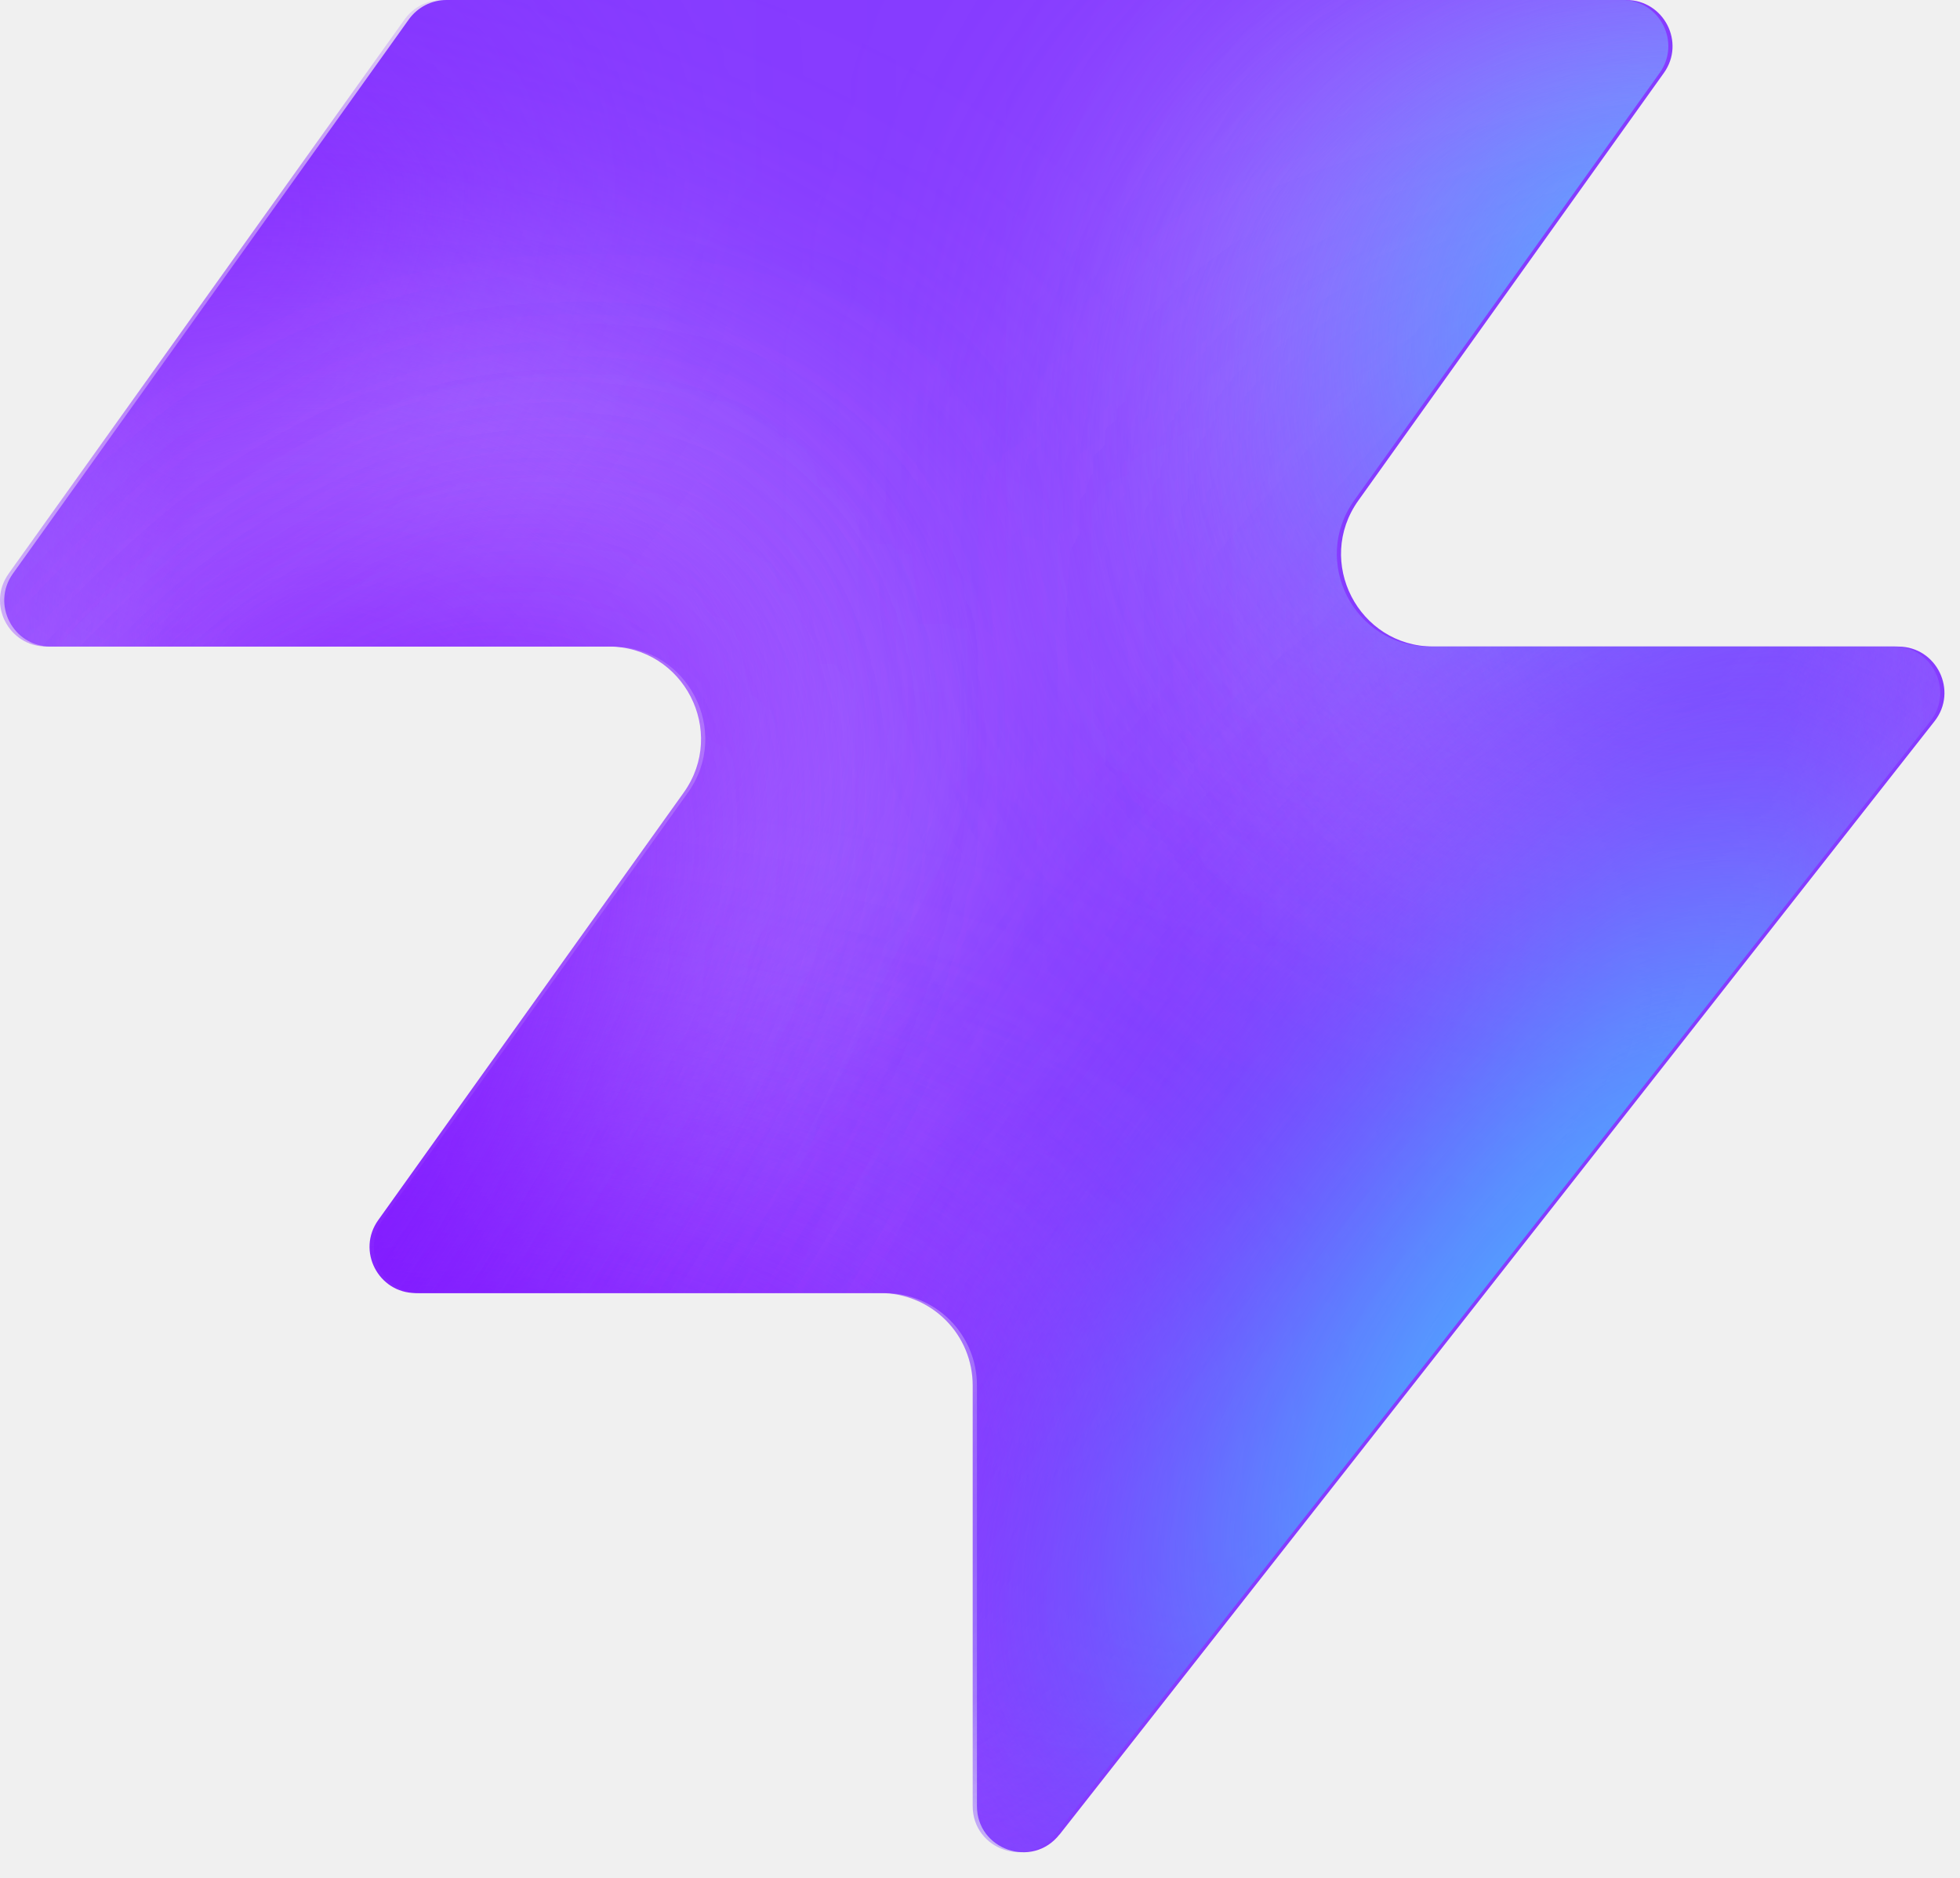
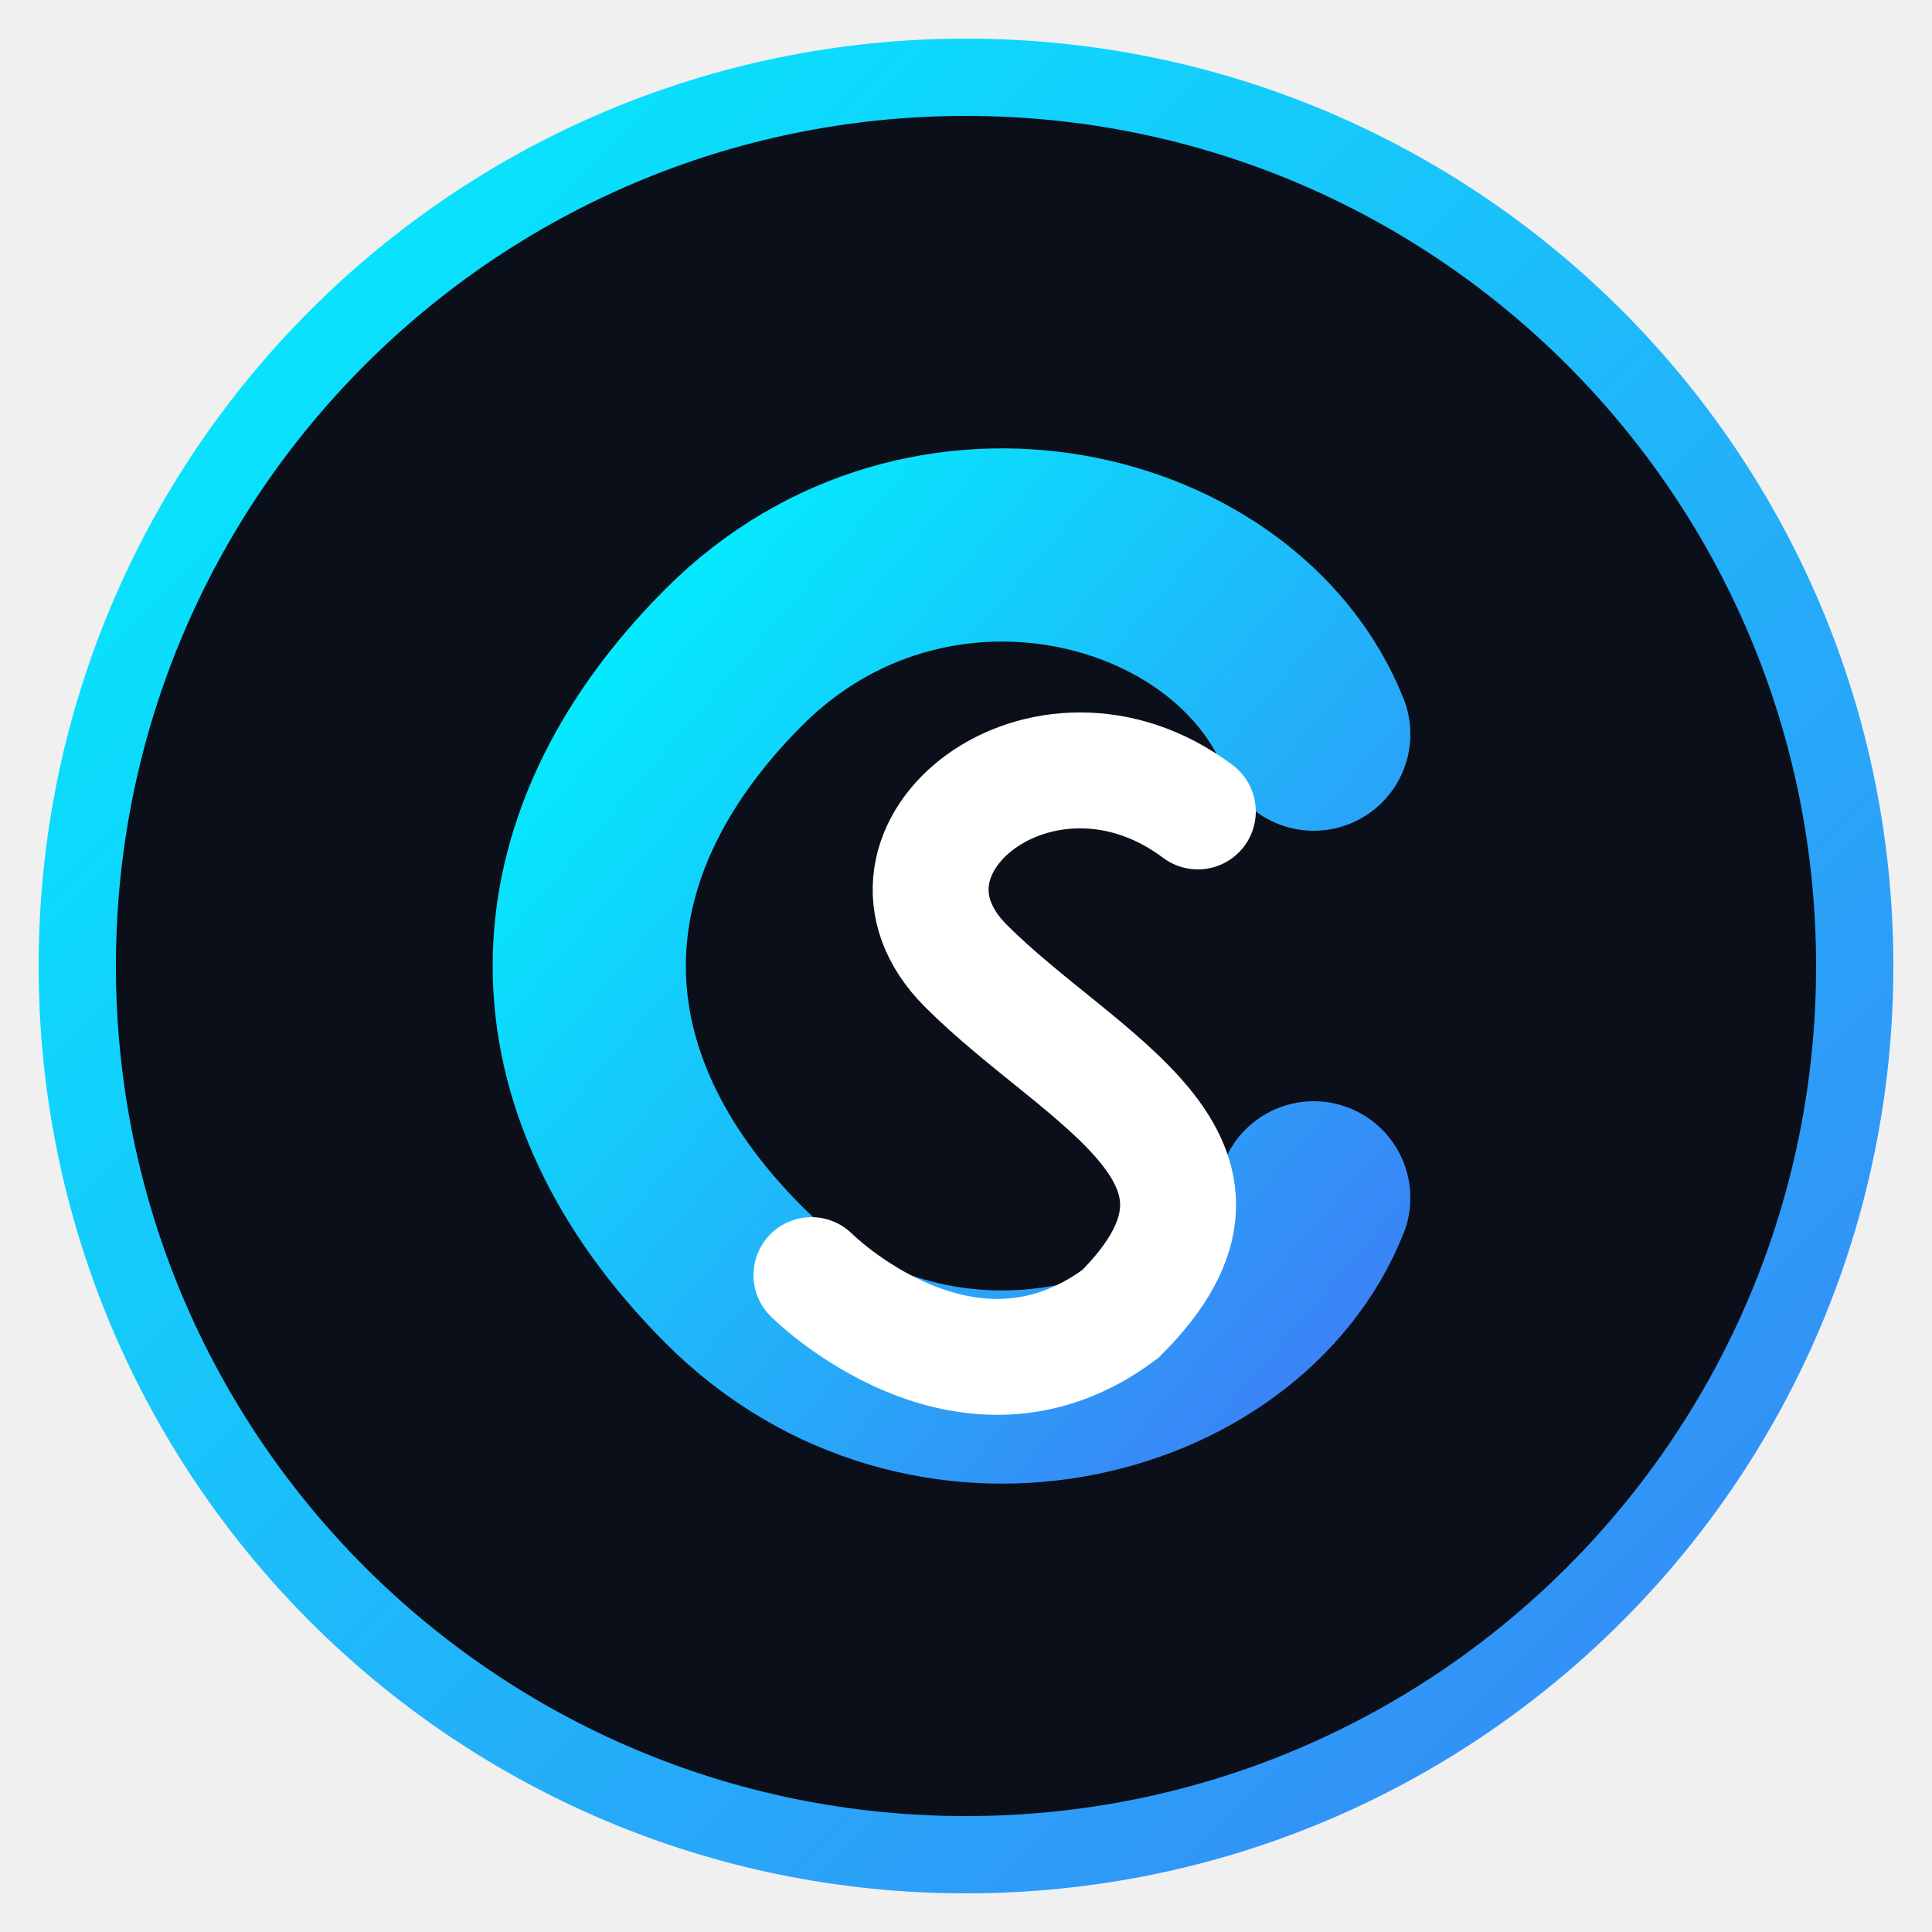
- <svg xmlns="http://www.w3.org/2000/svg" width="48" height="46" fill="none" viewBox="0 0 48 46">
-   <path fill="#863bff" d="M25.946 44.938c-.664.845-2.021.375-2.021-.698V33.937a2.26 2.26 0 0 0-2.262-2.262H10.287c-.92 0-1.456-1.04-.92-1.788l7.48-10.471c1.07-1.497 0-3.578-1.842-3.578H1.237c-.92 0-1.456-1.04-.92-1.788L10.013.474c.214-.297.556-.474.92-.474h28.894c.92 0 1.456 1.04.92 1.788l-7.48 10.471c-1.07 1.498 0 3.579 1.842 3.579h11.377c.943 0 1.473 1.088.89 1.83L25.947 44.94z" style="fill:#863bff;fill:color(display-p3 .525 .23 1);fill-opacity:1" />
-   <mask id="a" width="48" height="46" x="0" y="0" maskUnits="userSpaceOnUse" style="mask-type:alpha">
-     <path fill="#000" d="M25.842 44.938c-.664.844-2.021.375-2.021-.698V33.937a2.26 2.26 0 0 0-2.262-2.262H10.183c-.92 0-1.456-1.04-.92-1.788l7.48-10.471c1.07-1.498 0-3.579-1.842-3.579H1.133c-.92 0-1.456-1.04-.92-1.787L9.91.473c.214-.297.556-.474.92-.474h28.894c.92 0 1.456 1.04.92 1.788l-7.48 10.471c-1.07 1.498 0 3.578 1.842 3.578h11.377c.943 0 1.473 1.088.89 1.832L25.843 44.94z" style="fill:#000;fill-opacity:1" />
-   </mask>
-   <g mask="url(#a)">
-     <g filter="url(#b)">
-       <ellipse cx="5.508" cy="14.704" fill="#ede6ff" rx="5.508" ry="14.704" style="fill:#ede6ff;fill:color(display-p3 .927 .903 1);fill-opacity:1" transform="matrix(.00324 1 1 -.00324 -4.47 31.516)" />
-     </g>
-     <g filter="url(#c)">
-       <ellipse cx="10.399" cy="29.851" fill="#ede6ff" rx="10.399" ry="29.851" style="fill:#ede6ff;fill:color(display-p3 .927 .903 1);fill-opacity:1" transform="matrix(.00324 1 1 -.00324 -39.328 7.883)" />
-     </g>
-     <g filter="url(#d)">
-       <ellipse cx="5.508" cy="30.487" fill="#7e14ff" rx="5.508" ry="30.487" style="fill:#7e14ff;fill:color(display-p3 .492 .077 1);fill-opacity:1" transform="rotate(89.814 -25.913 -14.639)scale(1 -1)" />
-     </g>
-     <g filter="url(#e)">
-       <ellipse cx="5.508" cy="30.599" fill="#7e14ff" rx="5.508" ry="30.599" style="fill:#7e14ff;fill:color(display-p3 .492 .077 1);fill-opacity:1" transform="rotate(89.814 -32.644 -3.334)scale(1 -1)" />
-     </g>
-     <g filter="url(#f)">
-       <ellipse cx="5.508" cy="30.599" fill="#7e14ff" rx="5.508" ry="30.599" style="fill:#7e14ff;fill:color(display-p3 .492 .077 1);fill-opacity:1" transform="matrix(.00324 1 1 -.00324 -34.34 30.47)" />
-     </g>
-     <g filter="url(#g)">
-       <ellipse cx="14.072" cy="22.078" fill="#ede6ff" rx="14.072" ry="22.078" style="fill:#ede6ff;fill:color(display-p3 .927 .903 1);fill-opacity:1" transform="rotate(93.35 24.506 48.493)scale(-1 1)" />
-     </g>
-     <g filter="url(#h)">
-       <ellipse cx="3.47" cy="21.501" fill="#7e14ff" rx="3.47" ry="21.501" style="fill:#7e14ff;fill:color(display-p3 .492 .077 1);fill-opacity:1" transform="rotate(89.009 28.708 47.59)scale(-1 1)" />
-     </g>
-     <g filter="url(#i)">
-       <ellipse cx="3.47" cy="21.501" fill="#7e14ff" rx="3.47" ry="21.501" style="fill:#7e14ff;fill:color(display-p3 .492 .077 1);fill-opacity:1" transform="rotate(89.009 28.708 47.59)scale(-1 1)" />
-     </g>
-     <g filter="url(#j)">
-       <ellipse cx=".387" cy="8.972" fill="#7e14ff" rx="4.407" ry="29.108" style="fill:#7e14ff;fill:color(display-p3 .492 .077 1);fill-opacity:1" transform="rotate(39.51 .387 8.972)" />
-     </g>
-     <g filter="url(#k)">
-       <ellipse cx="47.523" cy="-6.092" fill="#7e14ff" rx="4.407" ry="29.108" style="fill:#7e14ff;fill:color(display-p3 .492 .077 1);fill-opacity:1" transform="rotate(37.892 47.523 -6.092)" />
-     </g>
-     <g filter="url(#l)">
-       <ellipse cx="41.412" cy="6.333" fill="#47bfff" rx="5.971" ry="9.665" style="fill:#47bfff;fill:color(display-p3 .28 .748 1);fill-opacity:1" transform="rotate(37.892 41.412 6.333)" />
-     </g>
-     <g filter="url(#m)">
-       <ellipse cx="-1.879" cy="38.332" fill="#7e14ff" rx="4.407" ry="29.108" style="fill:#7e14ff;fill:color(display-p3 .492 .077 1);fill-opacity:1" transform="rotate(37.892 -1.88 38.332)" />
-     </g>
-     <g filter="url(#n)">
-       <ellipse cx="-1.879" cy="38.332" fill="#7e14ff" rx="4.407" ry="29.108" style="fill:#7e14ff;fill:color(display-p3 .492 .077 1);fill-opacity:1" transform="rotate(37.892 -1.88 38.332)" />
-     </g>
-     <g filter="url(#o)">
-       <ellipse cx="35.651" cy="29.907" fill="#7e14ff" rx="4.407" ry="29.108" style="fill:#7e14ff;fill:color(display-p3 .492 .077 1);fill-opacity:1" transform="rotate(37.892 35.651 29.907)" />
-     </g>
-     <g filter="url(#p)">
-       <ellipse cx="38.418" cy="32.4" fill="#47bfff" rx="5.971" ry="15.297" style="fill:#47bfff;fill:color(display-p3 .28 .748 1);fill-opacity:1" transform="rotate(37.892 38.418 32.4)" />
-     </g>
-   </g>
+ <svg xmlns="http://www.w3.org/2000/svg" viewBox="0 0 100 100" width="100" height="100">
  <defs>
-     <filter id="b" width="60.045" height="41.654" x="-19.77" y="16.149" color-interpolation-filters="sRGB" filterUnits="userSpaceOnUse">
-       <feFlood flood-opacity="0" result="BackgroundImageFix" />
-       <feBlend in="SourceGraphic" in2="BackgroundImageFix" result="shape" />
-       <feGaussianBlur result="effect1_foregroundBlur_2002_17158" stdDeviation="7.659" />
-     </filter>
-     <filter id="c" width="90.34" height="51.437" x="-54.613" y="-7.533" color-interpolation-filters="sRGB" filterUnits="userSpaceOnUse">
-       <feFlood flood-opacity="0" result="BackgroundImageFix" />
-       <feBlend in="SourceGraphic" in2="BackgroundImageFix" result="shape" />
-       <feGaussianBlur result="effect1_foregroundBlur_2002_17158" stdDeviation="7.659" />
-     </filter>
-     <filter id="d" width="79.355" height="29.4" x="-49.64" y="2.03" color-interpolation-filters="sRGB" filterUnits="userSpaceOnUse">
-       <feFlood flood-opacity="0" result="BackgroundImageFix" />
-       <feBlend in="SourceGraphic" in2="BackgroundImageFix" result="shape" />
-       <feGaussianBlur result="effect1_foregroundBlur_2002_17158" stdDeviation="4.596" />
-     </filter>
-     <filter id="e" width="79.579" height="29.4" x="-45.045" y="20.029" color-interpolation-filters="sRGB" filterUnits="userSpaceOnUse">
-       <feFlood flood-opacity="0" result="BackgroundImageFix" />
-       <feBlend in="SourceGraphic" in2="BackgroundImageFix" result="shape" />
-       <feGaussianBlur result="effect1_foregroundBlur_2002_17158" stdDeviation="4.596" />
-     </filter>
-     <filter id="f" width="79.579" height="29.4" x="-43.513" y="21.178" color-interpolation-filters="sRGB" filterUnits="userSpaceOnUse">
-       <feFlood flood-opacity="0" result="BackgroundImageFix" />
-       <feBlend in="SourceGraphic" in2="BackgroundImageFix" result="shape" />
-       <feGaussianBlur result="effect1_foregroundBlur_2002_17158" stdDeviation="4.596" />
-     </filter>
-     <filter id="g" width="74.749" height="58.852" x="15.756" y="-17.901" color-interpolation-filters="sRGB" filterUnits="userSpaceOnUse">
-       <feFlood flood-opacity="0" result="BackgroundImageFix" />
-       <feBlend in="SourceGraphic" in2="BackgroundImageFix" result="shape" />
-       <feGaussianBlur result="effect1_foregroundBlur_2002_17158" stdDeviation="7.659" />
-     </filter>
-     <filter id="h" width="61.377" height="25.362" x="23.548" y="2.284" color-interpolation-filters="sRGB" filterUnits="userSpaceOnUse">
-       <feFlood flood-opacity="0" result="BackgroundImageFix" />
-       <feBlend in="SourceGraphic" in2="BackgroundImageFix" result="shape" />
-       <feGaussianBlur result="effect1_foregroundBlur_2002_17158" stdDeviation="4.596" />
-     </filter>
-     <filter id="i" width="61.377" height="25.362" x="23.548" y="2.284" color-interpolation-filters="sRGB" filterUnits="userSpaceOnUse">
-       <feFlood flood-opacity="0" result="BackgroundImageFix" />
-       <feBlend in="SourceGraphic" in2="BackgroundImageFix" result="shape" />
-       <feGaussianBlur result="effect1_foregroundBlur_2002_17158" stdDeviation="4.596" />
-     </filter>
-     <filter id="j" width="56.045" height="63.649" x="-27.636" y="-22.853" color-interpolation-filters="sRGB" filterUnits="userSpaceOnUse">
-       <feFlood flood-opacity="0" result="BackgroundImageFix" />
-       <feBlend in="SourceGraphic" in2="BackgroundImageFix" result="shape" />
-       <feGaussianBlur result="effect1_foregroundBlur_2002_17158" stdDeviation="4.596" />
-     </filter>
-     <filter id="k" width="54.814" height="64.646" x="20.116" y="-38.415" color-interpolation-filters="sRGB" filterUnits="userSpaceOnUse">
-       <feFlood flood-opacity="0" result="BackgroundImageFix" />
-       <feBlend in="SourceGraphic" in2="BackgroundImageFix" result="shape" />
-       <feGaussianBlur result="effect1_foregroundBlur_2002_17158" stdDeviation="4.596" />
-     </filter>
-     <filter id="l" width="33.541" height="35.313" x="24.641" y="-11.323" color-interpolation-filters="sRGB" filterUnits="userSpaceOnUse">
-       <feFlood flood-opacity="0" result="BackgroundImageFix" />
-       <feBlend in="SourceGraphic" in2="BackgroundImageFix" result="shape" />
-       <feGaussianBlur result="effect1_foregroundBlur_2002_17158" stdDeviation="4.596" />
-     </filter>
-     <filter id="m" width="54.814" height="64.646" x="-29.286" y="6.009" color-interpolation-filters="sRGB" filterUnits="userSpaceOnUse">
-       <feFlood flood-opacity="0" result="BackgroundImageFix" />
-       <feBlend in="SourceGraphic" in2="BackgroundImageFix" result="shape" />
-       <feGaussianBlur result="effect1_foregroundBlur_2002_17158" stdDeviation="4.596" />
-     </filter>
-     <filter id="n" width="54.814" height="64.646" x="-29.286" y="6.009" color-interpolation-filters="sRGB" filterUnits="userSpaceOnUse">
-       <feFlood flood-opacity="0" result="BackgroundImageFix" />
-       <feBlend in="SourceGraphic" in2="BackgroundImageFix" result="shape" />
-       <feGaussianBlur result="effect1_foregroundBlur_2002_17158" stdDeviation="4.596" />
-     </filter>
-     <filter id="o" width="54.814" height="64.646" x="8.244" y="-2.416" color-interpolation-filters="sRGB" filterUnits="userSpaceOnUse">
-       <feFlood flood-opacity="0" result="BackgroundImageFix" />
-       <feBlend in="SourceGraphic" in2="BackgroundImageFix" result="shape" />
-       <feGaussianBlur result="effect1_foregroundBlur_2002_17158" stdDeviation="4.596" />
-     </filter>
-     <filter id="p" width="39.409" height="43.623" x="18.713" y="10.588" color-interpolation-filters="sRGB" filterUnits="userSpaceOnUse">
-       <feFlood flood-opacity="0" result="BackgroundImageFix" />
-       <feBlend in="SourceGraphic" in2="BackgroundImageFix" result="shape" />
-       <feGaussianBlur result="effect1_foregroundBlur_2002_17158" stdDeviation="4.596" />
-     </filter>
+     <linearGradient id="logo-grad" x1="0%" y1="0%" x2="100%" y2="100%">
+       <stop offset="0%" stop-color="#00F2FE" />
+       <stop offset="100%" stop-color="#3B82F6" />
+     </linearGradient>
  </defs>
+   <circle cx="50" cy="50" r="46" fill="#0B0F19" stroke="url(#logo-grad)" stroke-width="4" />
+   <path d="M 68 38 C 64 28, 48 24, 38 34 C 28 44, 28 56, 38 66 C 48 76, 64 72, 68 62" fill="none" stroke="url(#logo-grad)" stroke-width="10" stroke-linecap="round" />
+   <path d="M 62 42 C 54 36, 44 44, 50 50 C 56 56, 66 60, 58 68 C 50 74, 42 66, 42 66" fill="none" stroke="#FFFFFF" stroke-width="6" stroke-linecap="round" />
</svg>
